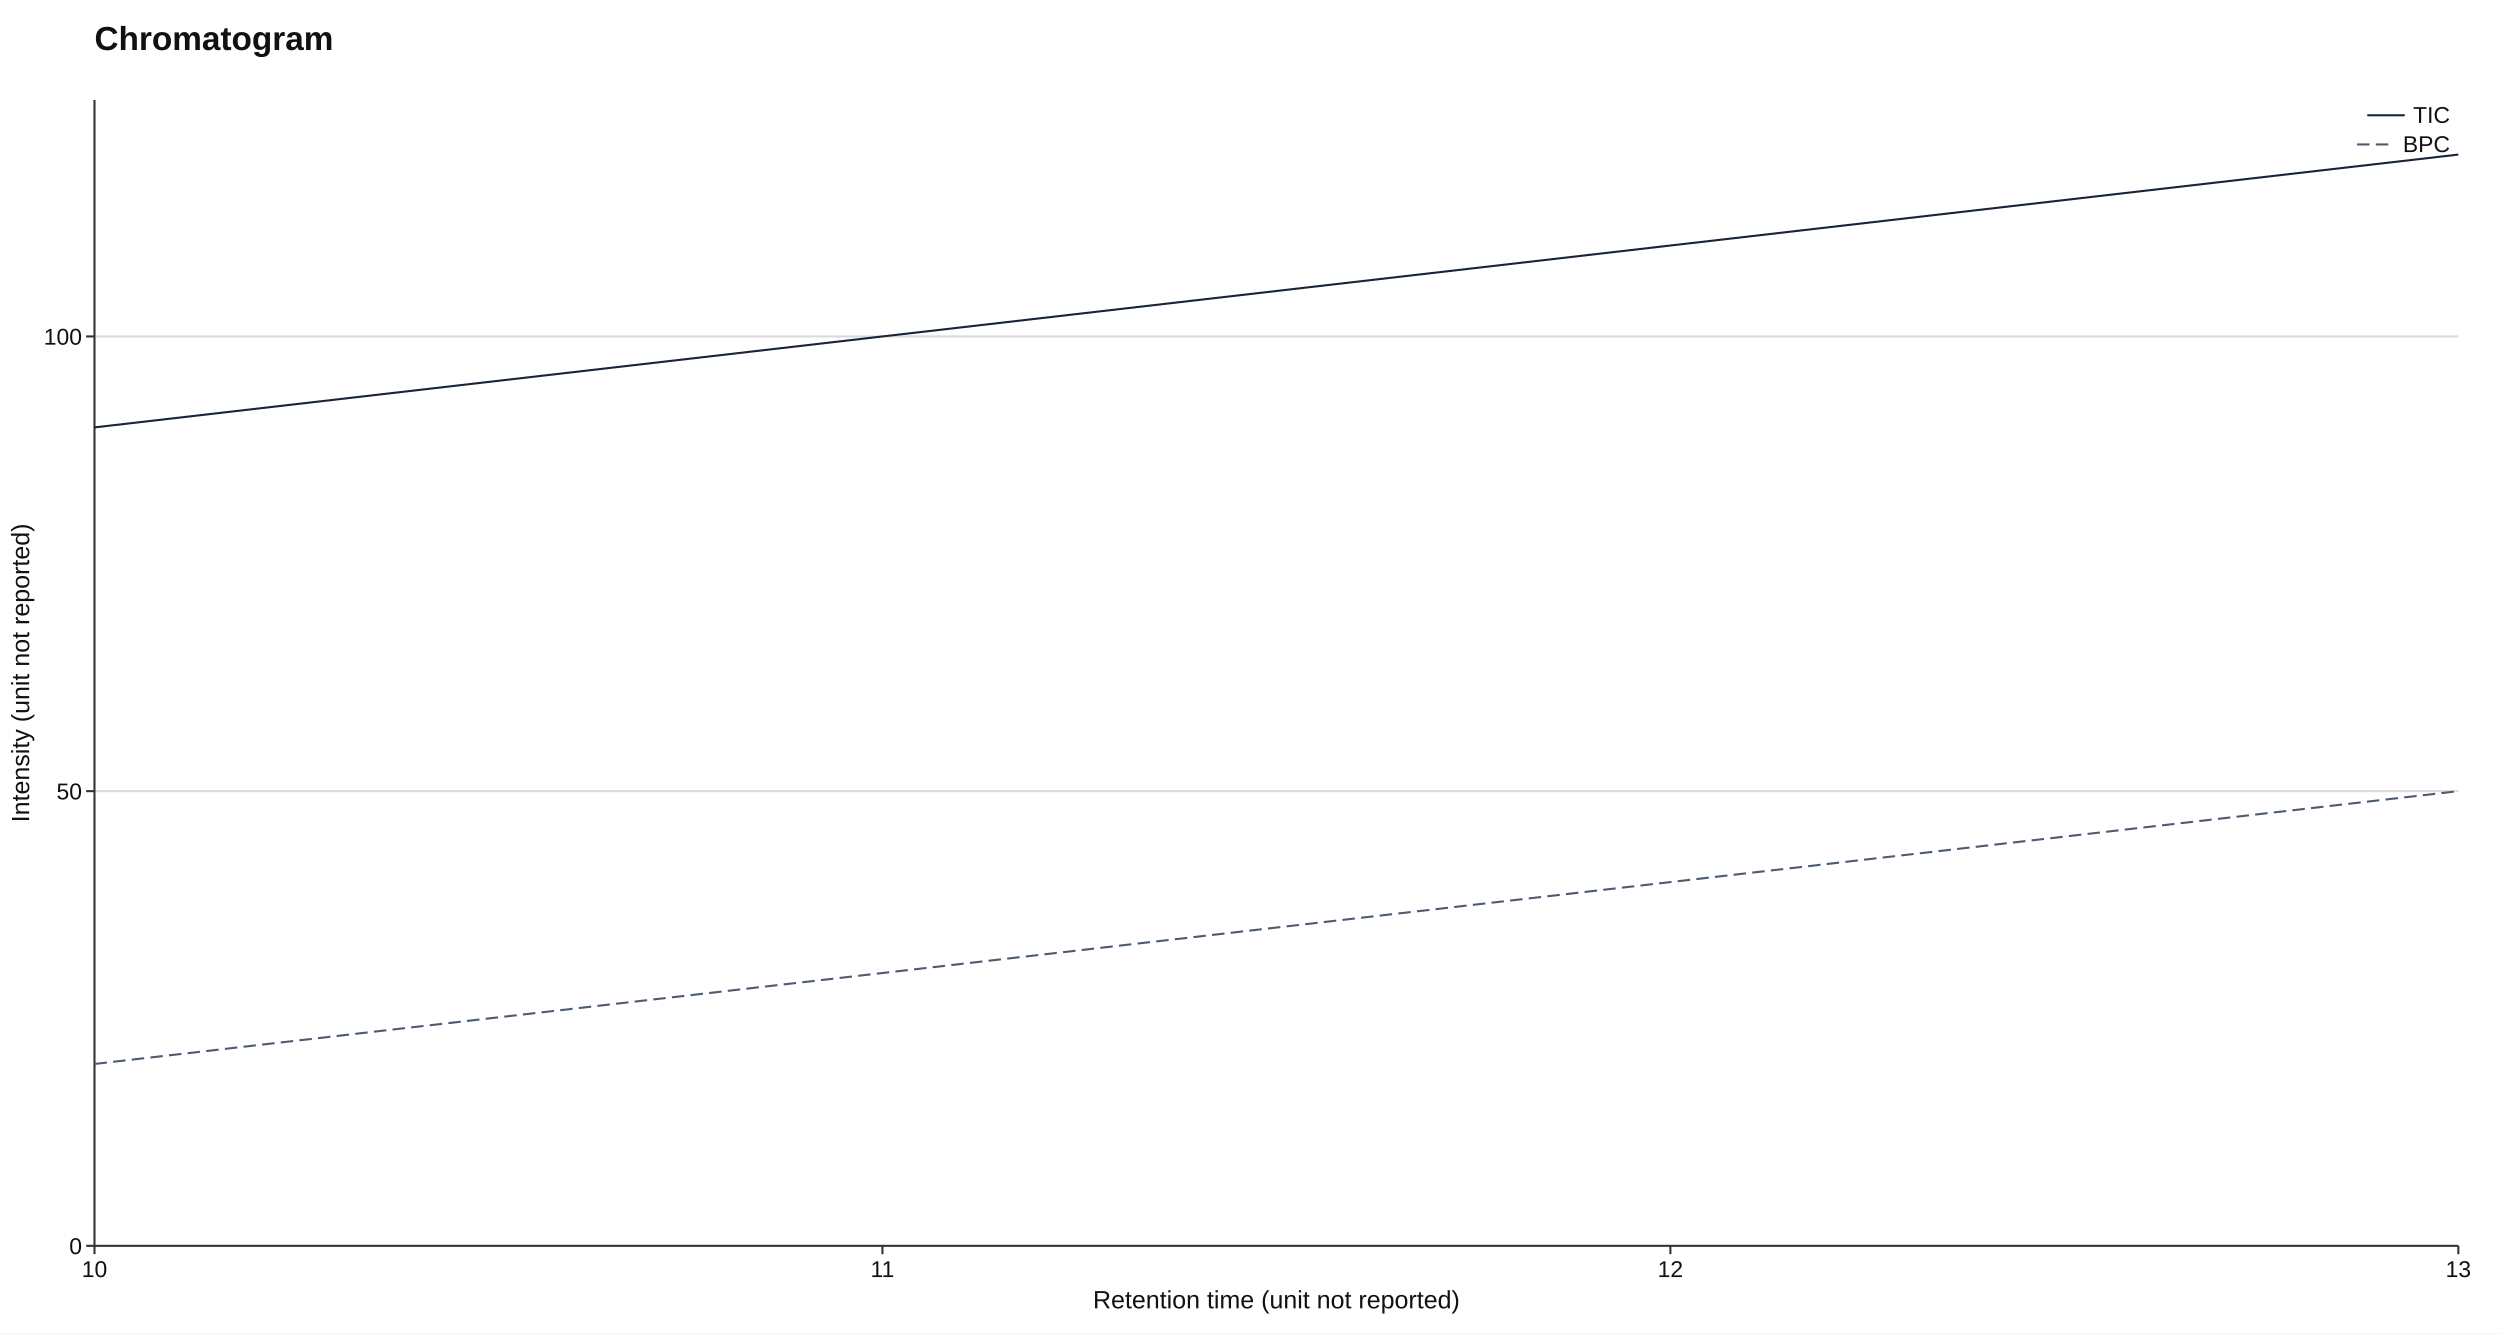
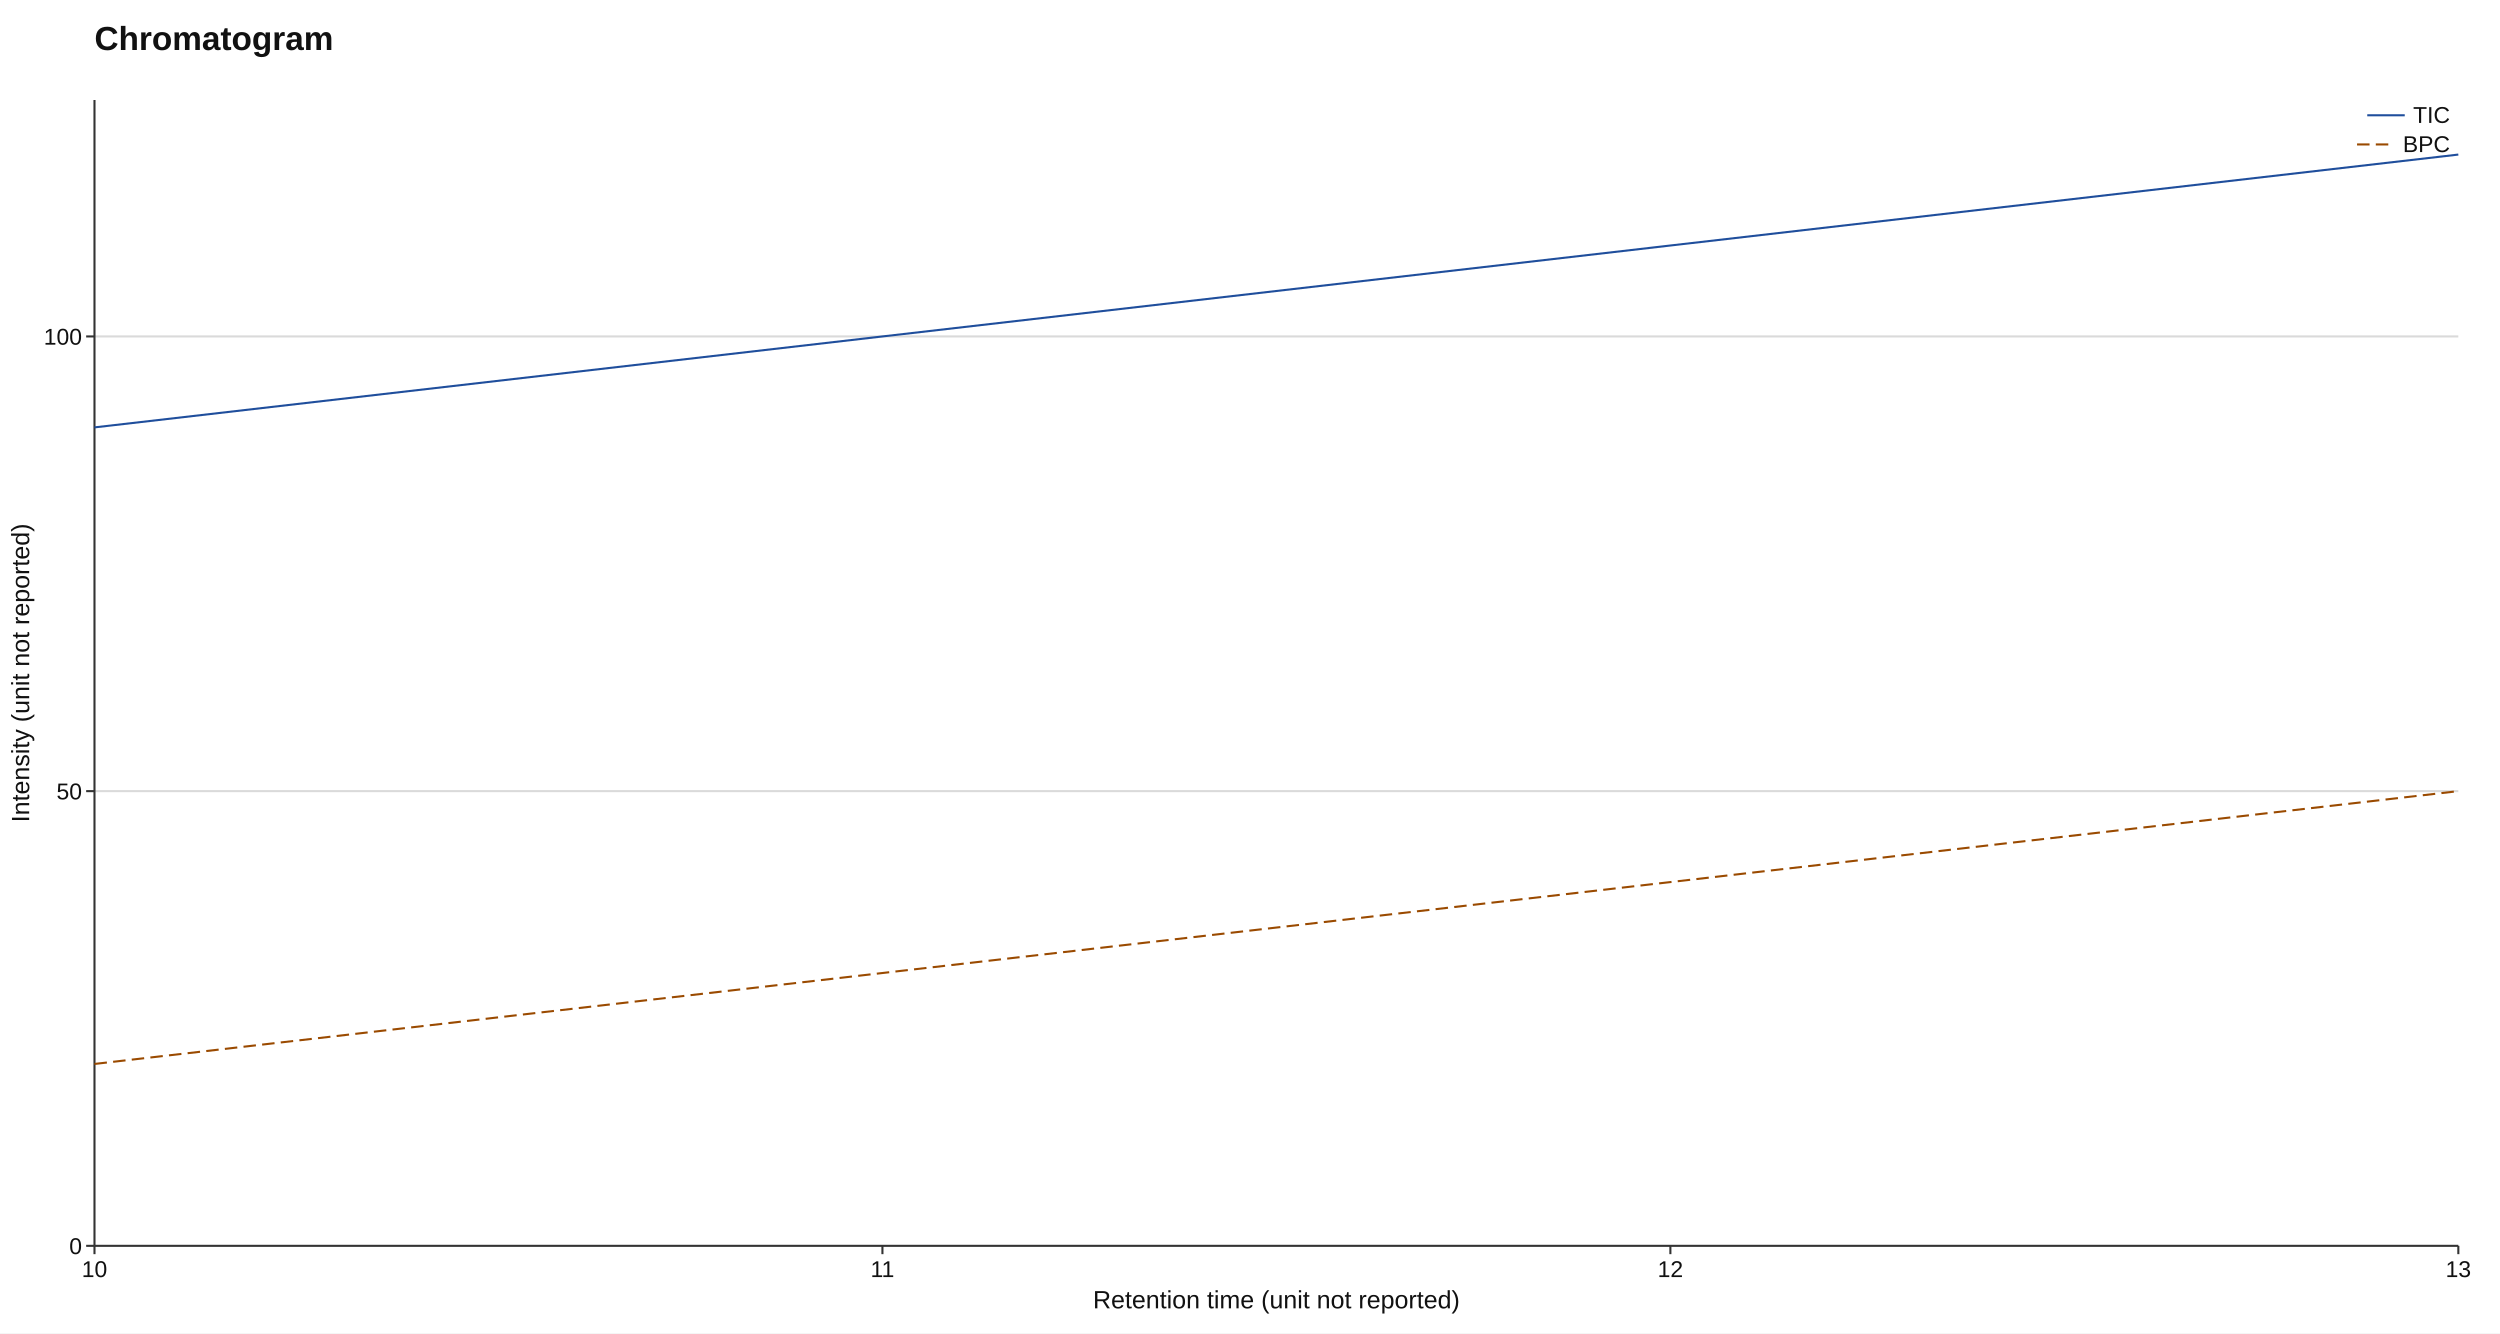
<svg xmlns="http://www.w3.org/2000/svg" width="1200.000" height="640.000" viewBox="0 0 1200.000 640.000" role="img">
  <rect x="0" y="0" width="1200.000" height="640.000" fill="#ffffff" />
  <text x="45.353" y="24.000" fill="#111111" font-family="Arial, 'Liberation Sans', Helvetica, sans-serif" font-size="16.000" font-weight="700" xml:space="preserve">Chromatogram</text>
  <line x1="45.353" y1="379.746" x2="1180.000" y2="379.746" stroke="#333333" stroke-width="1.000" stroke-opacity="0.18" />
  <line x1="45.353" y1="161.492" x2="1180.000" y2="161.492" stroke="#333333" stroke-width="1.000" stroke-opacity="0.18" />
  <line x1="45.353" y1="598.000" x2="1180.000" y2="598.000" stroke="#333333" stroke-width="1.000" />
  <line x1="45.353" y1="48.000" x2="45.353" y2="598.000" stroke="#333333" stroke-width="1.000" />
-   <path d="M45.353 205.143L423.569 161.492L801.784 117.841L1180.000 74.190" fill="none" stroke="#172337" stroke-width="1.000" />
-   <path d="M45.353 510.698L423.569 467.048L801.784 423.397L1180.000 379.746" fill="none" stroke="#4b5b70" stroke-width="1.000" stroke-dasharray="6 3" />
-   <line x1="1136.281" y1="55.333" x2="1154.281" y2="55.333" stroke="#172337" stroke-width="1.000" />
+   <path d="M45.353 205.143L423.569 161.492L801.784 117.841L1180.000 74.190" fill="none" stroke="#1f4e9c" stroke-width="1.000" />
+   <path d="M45.353 510.698L423.569 467.048L801.784 423.397L1180.000 379.746" fill="none" stroke="#9a4a00" stroke-width="1.000" stroke-dasharray="6 3" />
+   <line x1="1136.281" y1="55.333" x2="1154.281" y2="55.333" stroke="#1f4e9c" stroke-width="1.000" />
  <text x="1176.000" y="59.000" fill="#111111" font-family="Arial, 'Liberation Sans', Helvetica, sans-serif" font-size="11.000" text-anchor="end" xml:space="preserve">TIC</text>
-   <line x1="1131.382" y1="69.333" x2="1149.382" y2="69.333" stroke="#4b5b70" stroke-width="1.000" stroke-dasharray="6 3" />
+   <line x1="1131.382" y1="69.333" x2="1149.382" y2="69.333" stroke="#9a4a00" stroke-width="1.000" stroke-dasharray="6 3" />
  <text x="1176.000" y="73.000" fill="#111111" font-family="Arial, 'Liberation Sans', Helvetica, sans-serif" font-size="11.000" text-anchor="end" xml:space="preserve">BPC</text>
  <line x1="41.353" y1="598.000" x2="45.353" y2="598.000" stroke="#333333" stroke-width="1.000" />
  <text x="39.353" y="601.960" fill="#111111" font-family="Arial, 'Liberation Sans', Helvetica, sans-serif" font-size="11.000" text-anchor="end" xml:space="preserve">0</text>
  <line x1="41.353" y1="379.746" x2="45.353" y2="379.746" stroke="#333333" stroke-width="1.000" />
  <text x="39.353" y="383.706" fill="#111111" font-family="Arial, 'Liberation Sans', Helvetica, sans-serif" font-size="11.000" text-anchor="end" xml:space="preserve">50</text>
  <line x1="41.353" y1="161.492" x2="45.353" y2="161.492" stroke="#333333" stroke-width="1.000" />
  <text x="39.353" y="165.452" fill="#111111" font-family="Arial, 'Liberation Sans', Helvetica, sans-serif" font-size="11.000" text-anchor="end" xml:space="preserve">100</text>
  <line x1="45.353" y1="598.000" x2="45.353" y2="602.000" stroke="#333333" stroke-width="1.000" />
  <text x="45.353" y="613.000" fill="#111111" font-family="Arial, 'Liberation Sans', Helvetica, sans-serif" font-size="11.000" text-anchor="middle" xml:space="preserve">10</text>
  <line x1="423.569" y1="598.000" x2="423.569" y2="602.000" stroke="#333333" stroke-width="1.000" />
  <text x="423.569" y="613.000" fill="#111111" font-family="Arial, 'Liberation Sans', Helvetica, sans-serif" font-size="11.000" text-anchor="middle" xml:space="preserve">11</text>
  <line x1="801.784" y1="598.000" x2="801.784" y2="602.000" stroke="#333333" stroke-width="1.000" />
  <text x="801.784" y="613.000" fill="#111111" font-family="Arial, 'Liberation Sans', Helvetica, sans-serif" font-size="11.000" text-anchor="middle" xml:space="preserve">12</text>
  <line x1="1180.000" y1="598.000" x2="1180.000" y2="602.000" stroke="#333333" stroke-width="1.000" />
  <text x="1180.000" y="613.000" fill="#111111" font-family="Arial, 'Liberation Sans', Helvetica, sans-serif" font-size="11.000" text-anchor="middle" xml:space="preserve">13</text>
  <text x="612.677" y="628.000" fill="#111111" font-family="Arial, 'Liberation Sans', Helvetica, sans-serif" font-size="12.000" text-anchor="middle" xml:space="preserve">Retention time (unit not reported)</text>
  <text x="14.000" y="323.000" fill="#111111" font-family="Arial, 'Liberation Sans', Helvetica, sans-serif" font-size="12.000" text-anchor="middle" transform="rotate(-90 14.000 323.000)" xml:space="preserve">Intensity (unit not reported)</text>
</svg>
